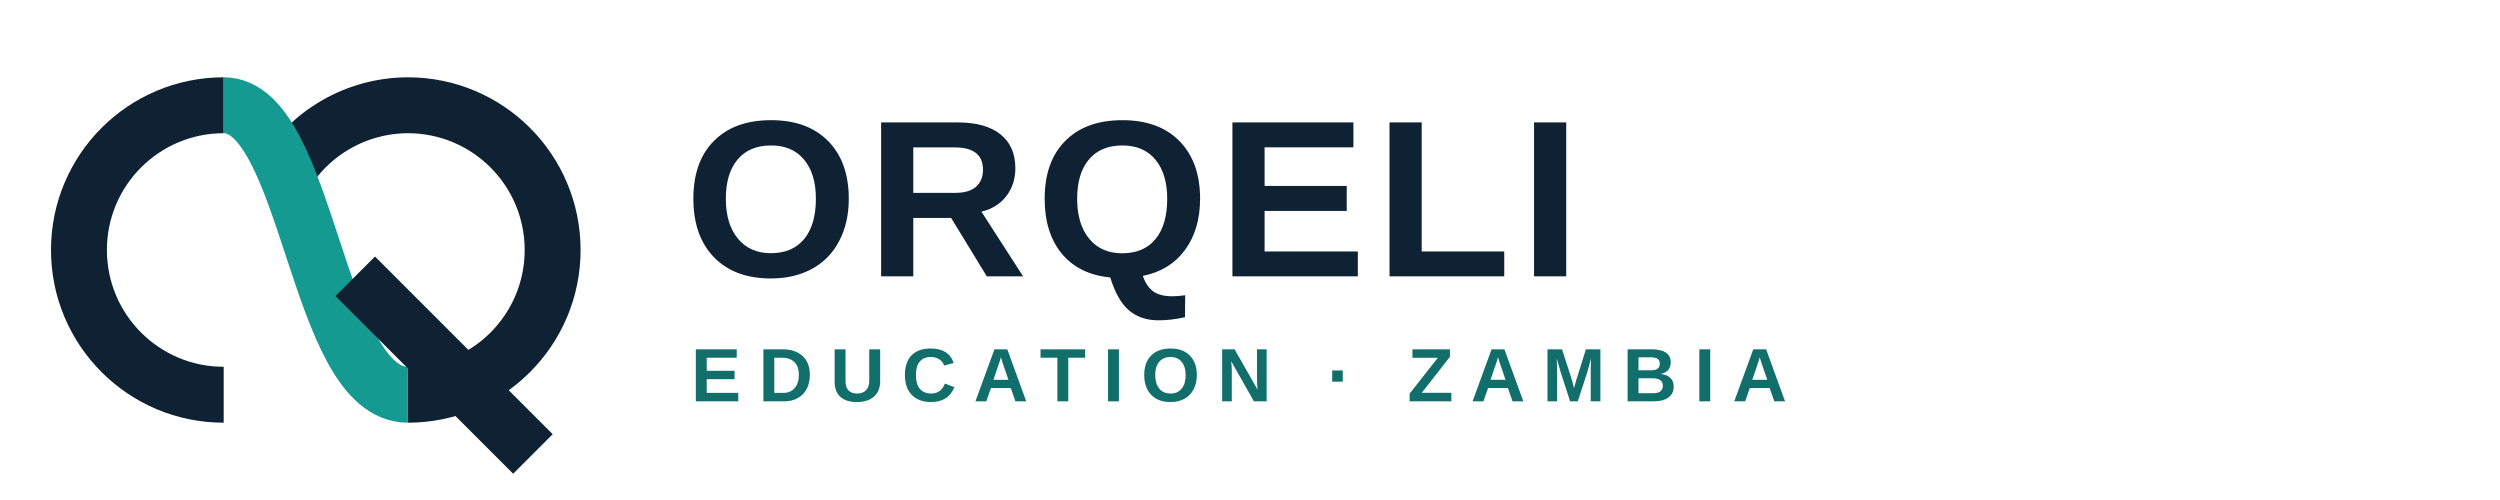
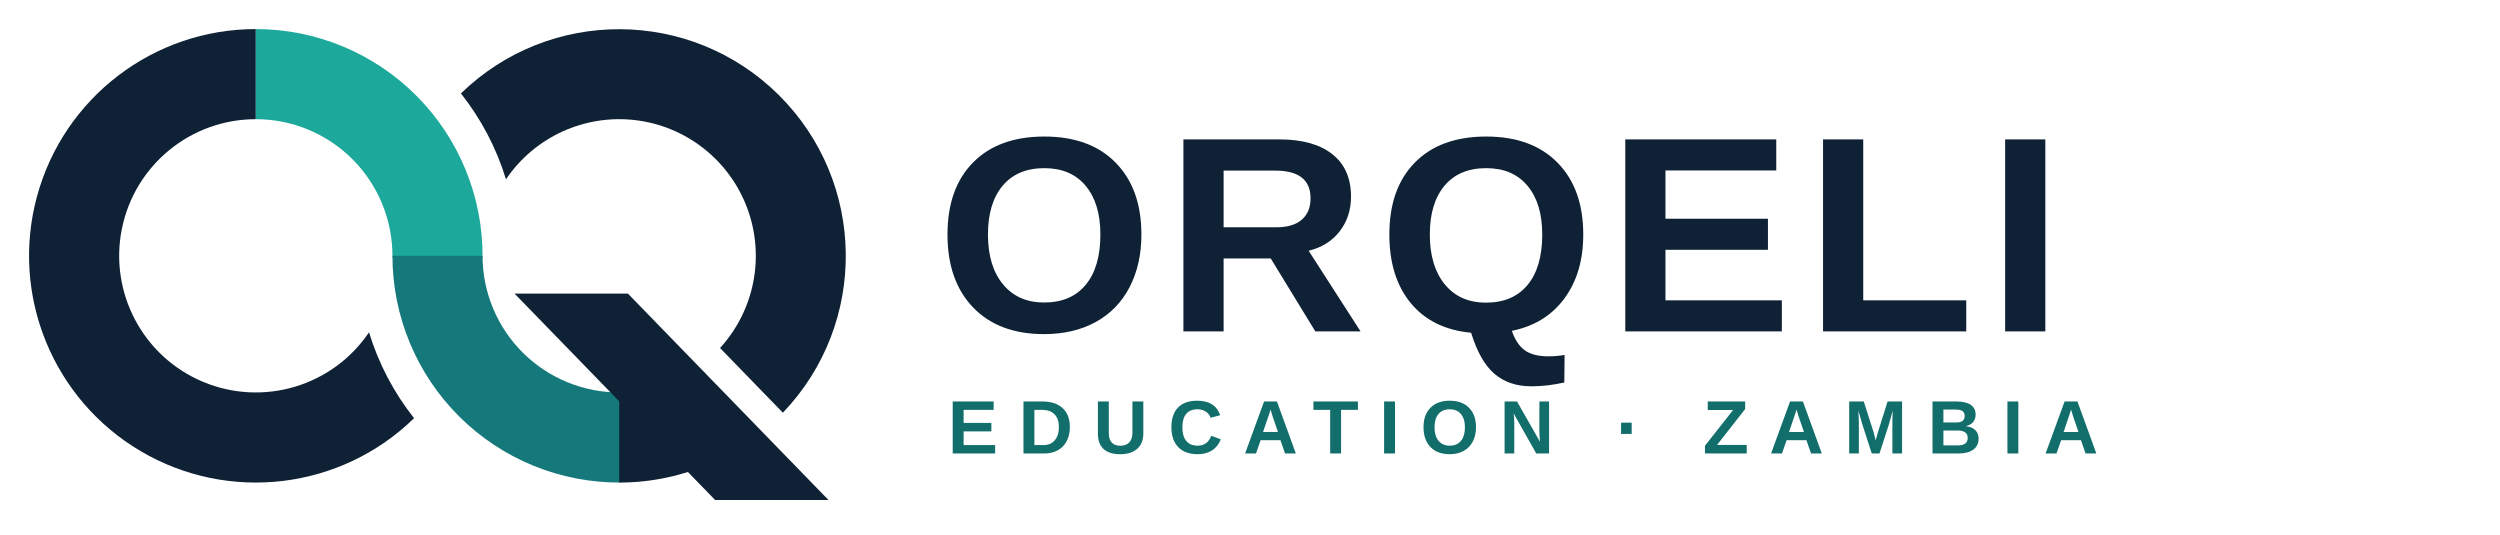
- <svg xmlns="http://www.w3.org/2000/svg" viewBox="0 0 380 76" role="img" aria-label="ORQELI Education">
-   <g transform="translate(4, 8)">
-     <path d="M30 8 A22 22 0 1 0 30 52" fill="none" stroke="#0f2233" stroke-width="8.5" stroke-linecap="butt" />
-     <path d="M58 52 A22 22 0 1 0 58 8 A22 22 0 0 0 39 19" fill="none" stroke="#0f2233" stroke-width="8.5" stroke-linecap="butt" />
-     <path d="M30 8 C43 8 44 52 58 52" fill="none" stroke="#159a92" stroke-width="8.5" stroke-linecap="butt" />
-     <path d="M53 37 L74 58" fill="none" stroke="#0f2233" stroke-width="8.5" stroke-linecap="square" />
-   </g>
-   <text x="104" y="42" font-family="Manrope, 'DM Sans', Arial, sans-serif" font-size="34" font-weight="800" letter-spacing="1.2" fill="#0f2233">ORQELI</text>
-   <text x="105" y="61" font-family="'DM Sans', Arial, sans-serif" font-size="11.5" font-weight="700" letter-spacing="2.6" fill="#126e6b">EDUCATION · ZAMBIA</text>
+ <svg xmlns="http://www.w3.org/2000/svg" viewBox="0 0 860 184" role="img" aria-label="ORQELI Education">
+   <path d="M 88 10 A 78 78 0 1 0 142.44 143.86 A 90 90 0 0 1 126.94 114.32 A 47 47 0 1 1 88 41 Z" fill="#0f2135" />
+   <path d="M 88 10 A 78 78 0 0 1 166 88.5 L 135 88.5 A 47 47 0 0 0 88 41 Z" fill="#1ca89b" />
+   <path d="M 135 88 A 78 78 0 0 0 213.5 166 L 213.5 135 A 47 47 0 0 1 166 88 Z" fill="#15797b" />
+   <path d="M 158.56 32.14 A 78 78 0 0 1 269.31 141.97 L 247.69 119.71 A 47 47 0 1 0 174.06 61.68 A 90 90 0 0 0 158.56 32.14 Z" fill="#0f2135" />
+   <path d="M 213 135 A 47 47 0 0 0 225 133.44 L 245 159.17 A 78 78 0 0 1 213 166 Z" fill="#0f2135" />
+   <path d="M 177 101 L 216 101 L 285 172 L 246 172 Z" fill="#0f2135" />
+   <text x="322" y="114" font-family="Manrope, 'DM Sans', Arial, sans-serif" font-size="96" font-weight="800" letter-spacing="4" fill="#0f2135">ORQELI</text>
+   <text x="326" y="156" font-family="'DM Sans', Arial, sans-serif" font-size="26" font-weight="700" letter-spacing="7" fill="#126e6b">EDUCATION · ZAMBIA</text>
</svg>
